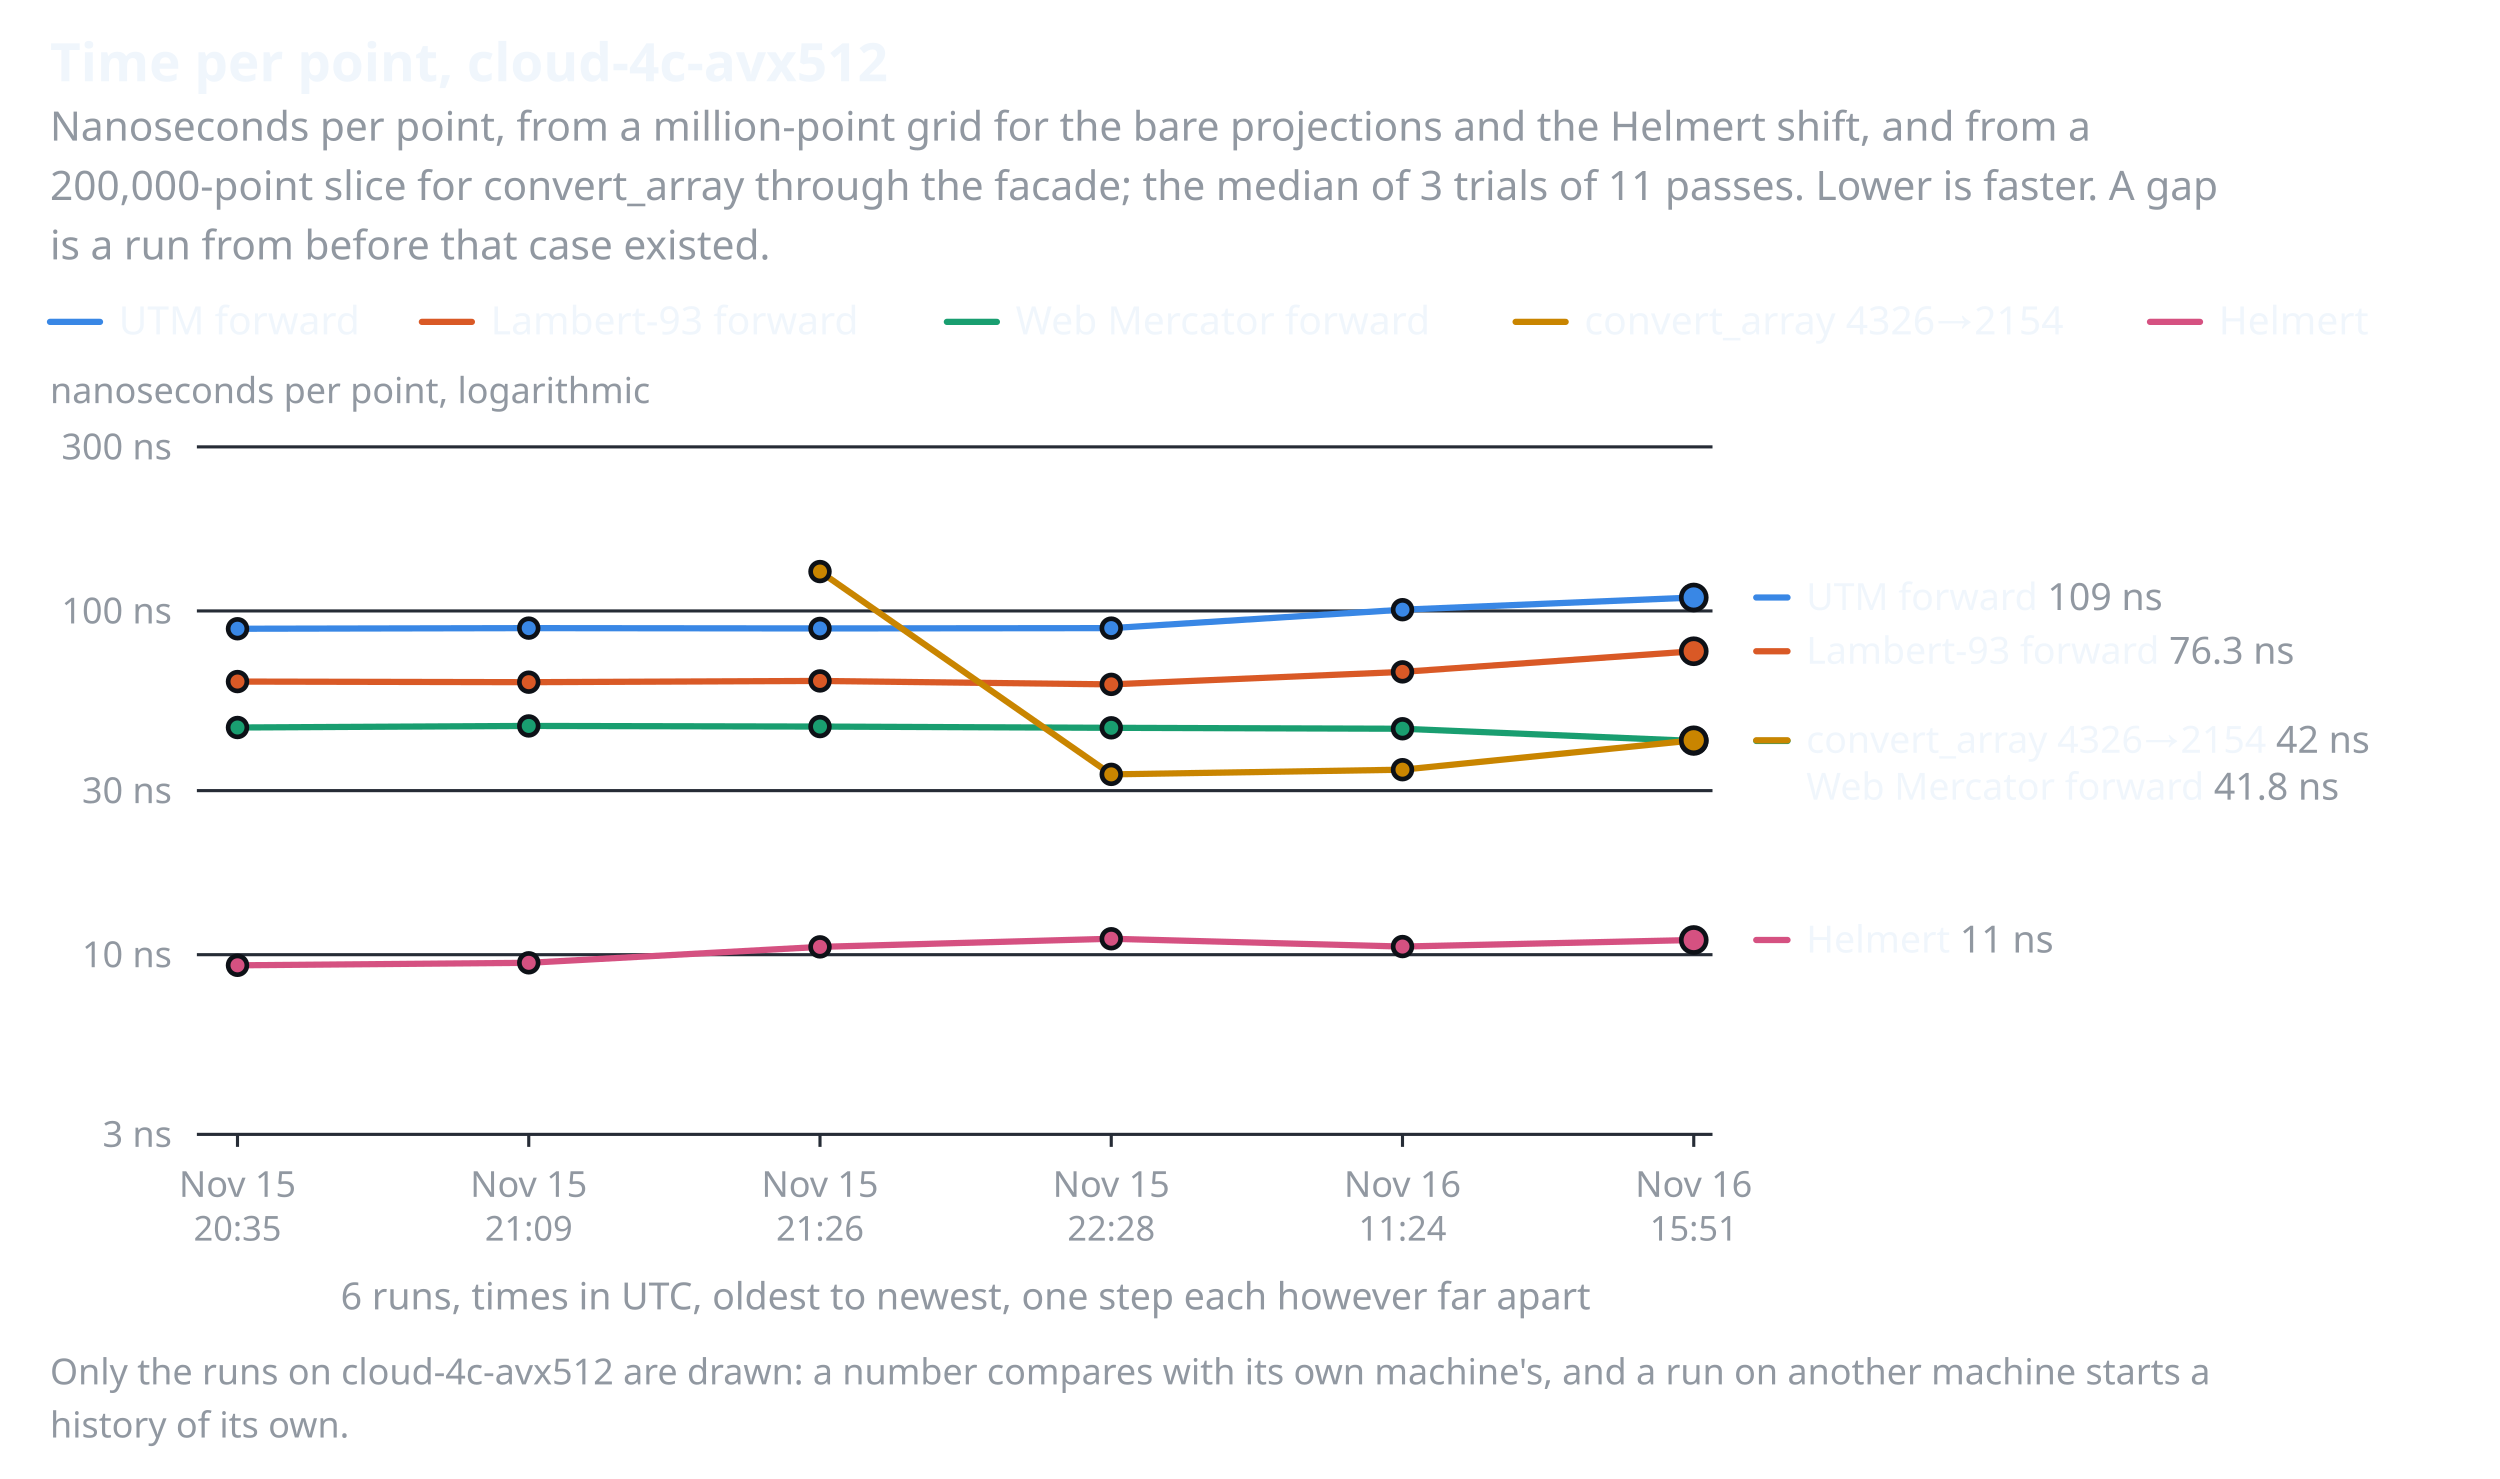
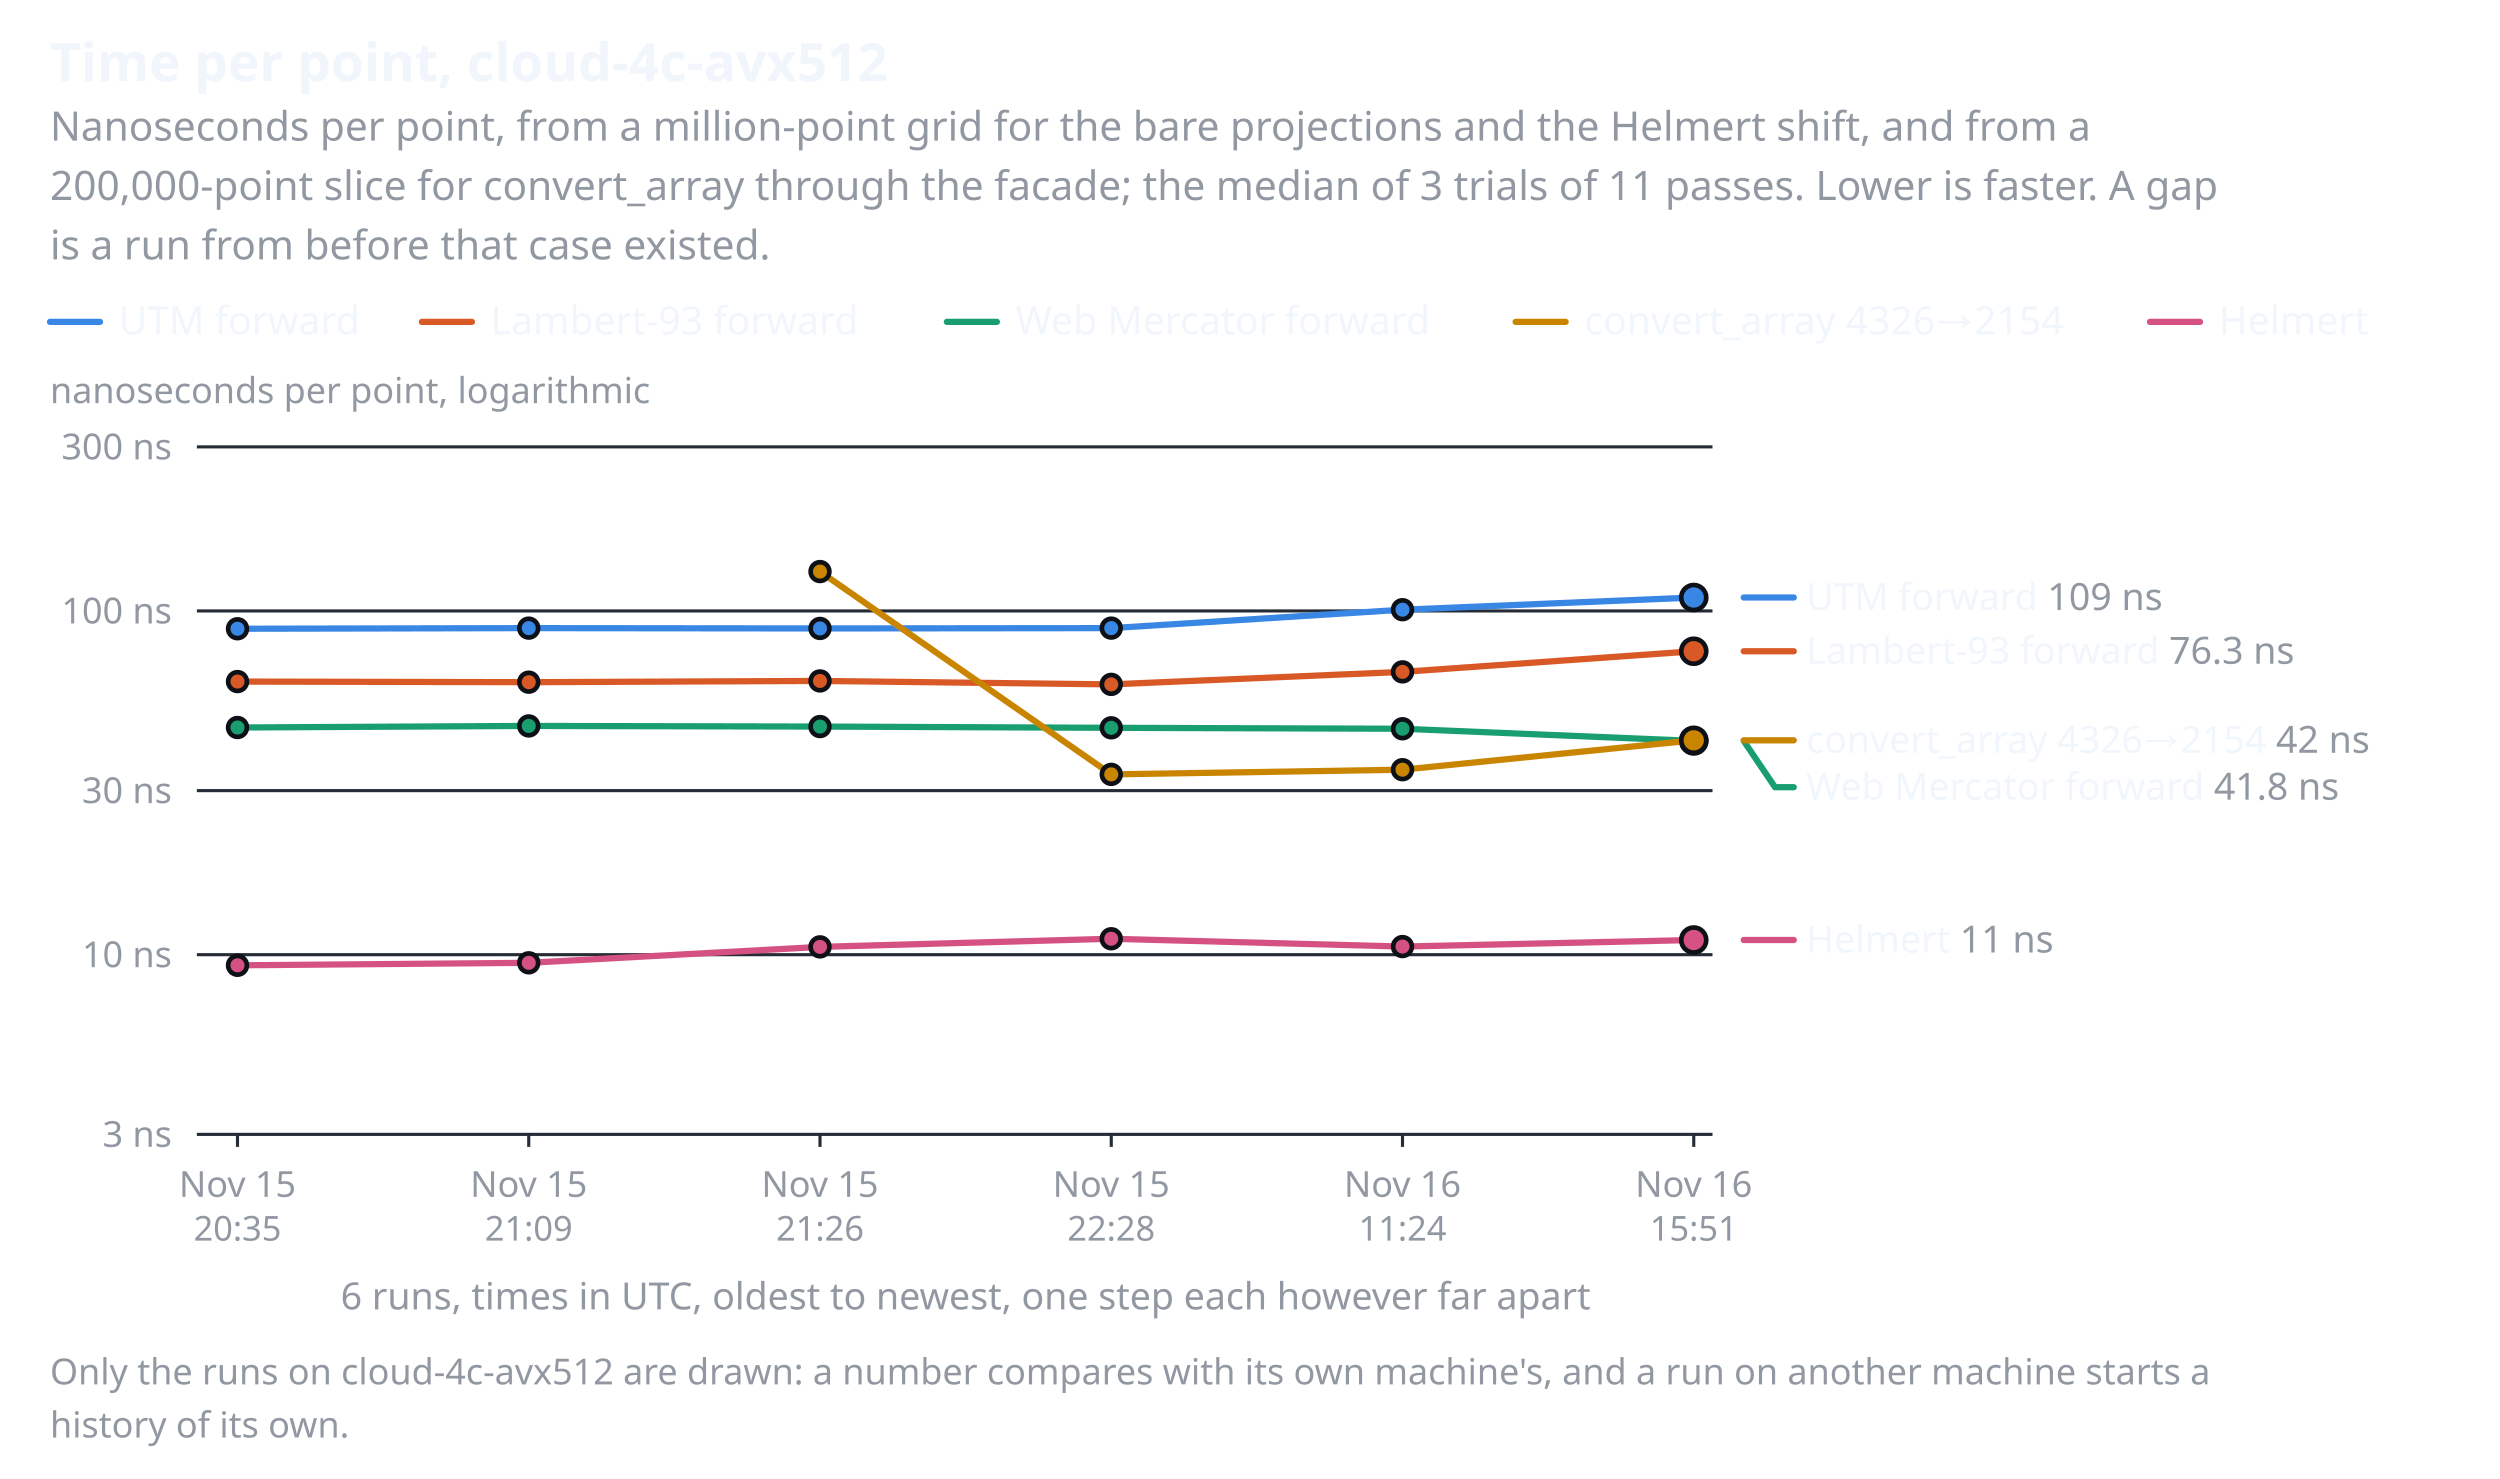
<svg xmlns="http://www.w3.org/2000/svg" width="800" height="473" viewBox="0 0 800 473" role="img" aria-label="Time per point, cloud-4c-avx512">
  <style>text{font-family:-apple-system, BlinkMacSystemFont, 'Segoe UI', 'Noto Sans', Helvetica, Arial, sans-serif;fill:#f0f6fc}.d{fill:#9198a1}.b{font-weight:600}.v{font-variant-numeric:tabular-nums}.g{stroke:#262c36}.l{fill:none;stroke-width:2;stroke-linejoin:round;stroke-linecap:round}.m{stroke:#0d1117;stroke-width:1.5}.s0{stroke:#3987e5}.f0{fill:#3987e5}.s1{stroke:#d95926}.f1{fill:#d95926}.s2{stroke:#199e70}.f2{fill:#199e70}.s3{stroke:#c98500}.f3{fill:#c98500}.s4{stroke:#d55181}.f4{fill:#d55181}</style>
  <text x="16" y="26" font-size="17" class="b">Time per point, cloud-4c-avx512</text>
  <text x="16" y="45" font-size="13" class="d">Nanoseconds per point, from a million-point grid for the bare projections and the Helmert shift, and from a</text>
  <text x="16" y="64" font-size="13" class="d">200,000-point slice for convert_array through the facade; the median of 3 trials of 11 passes. Lower is faster. A gap</text>
  <text x="16" y="83" font-size="13" class="d">is a run from before that case existed.</text>
  <path d="M16 103h16" class="l s0" />
  <text x="38" y="107" font-size="12.5">UTM forward</text>
  <path d="M135 103h16" class="l s1" />
  <text x="157" y="107" font-size="12.5">Lambert-93 forward</text>
  <path d="M303 103h16" class="l s2" />
  <text x="325" y="107" font-size="12.5">Web Mercator forward</text>
  <path d="M485 103h16" class="l s3" />
  <text x="507" y="107" font-size="12.5">convert_array 4326→2154</text>
  <path d="M688 103h16" class="l s4" />
  <text x="710" y="107" font-size="12.5">Helmert</text>
  <text x="16" y="129" font-size="11.5" class="d">nanoseconds per point, logarithmic</text>
  <line x1="63" y1="363" x2="548" y2="363" class="g" />
  <line x1="63" y1="305.5" x2="548" y2="305.5" class="g" />
  <line x1="63" y1="253" x2="548" y2="253" class="g" />
  <line x1="63" y1="195.5" x2="548" y2="195.5" class="g" />
  <line x1="63" y1="143" x2="548" y2="143" class="g" />
  <line x1="76" y1="363" x2="76" y2="367" class="g" />
  <line x1="169.2" y1="363" x2="169.2" y2="367" class="g" />
  <line x1="262.4" y1="363" x2="262.4" y2="367" class="g" />
  <line x1="355.6" y1="363" x2="355.6" y2="367" class="g" />
  <line x1="448.8" y1="363" x2="448.8" y2="367" class="g" />
  <line x1="542" y1="363" x2="542" y2="367" class="g" />
  <path d="M76 201.2L169.2 201L262.4 201.1L355.6 201L448.8 195.1L542 191.2" class="l s0" />
  <circle cx="76" cy="201.2" r="3" class="m f0" />
  <circle cx="169.2" cy="201" r="3" class="m f0" />
  <circle cx="262.4" cy="201.1" r="3" class="m f0" />
  <circle cx="355.6" cy="201" r="3" class="m f0" />
  <circle cx="448.8" cy="195.1" r="3" class="m f0" />
  <circle cx="542" cy="191.2" r="4" class="m f0" />
  <path d="M76 218.1L169.2 218.3L262.4 217.9L355.6 219L448.8 215L542 208.4" class="l s1" />
  <circle cx="76" cy="218.1" r="3" class="m f1" />
  <circle cx="169.2" cy="218.3" r="3" class="m f1" />
  <circle cx="262.4" cy="217.9" r="3" class="m f1" />
  <circle cx="355.6" cy="219" r="3" class="m f1" />
  <circle cx="448.8" cy="215" r="3" class="m f1" />
  <circle cx="542" cy="208.4" r="4" class="m f1" />
  <path d="M76 232.8L169.2 232.3L262.4 232.5L355.6 232.9L448.8 233.2L542 237.1" class="l s2" />
  <circle cx="76" cy="232.8" r="3" class="m f2" />
  <circle cx="169.2" cy="232.3" r="3" class="m f2" />
  <circle cx="262.4" cy="232.5" r="3" class="m f2" />
  <circle cx="355.6" cy="232.9" r="3" class="m f2" />
  <circle cx="448.8" cy="233.2" r="3" class="m f2" />
  <circle cx="542" cy="237.1" r="4" class="m f2" />
  <path d="M262.4 182.9L355.6 247.8L448.8 246.3L542 236.9" class="l s3" />
  <circle cx="262.4" cy="182.9" r="3" class="m f3" />
  <circle cx="355.6" cy="247.8" r="3" class="m f3" />
  <circle cx="448.8" cy="246.3" r="3" class="m f3" />
  <circle cx="542" cy="236.9" r="4" class="m f3" />
  <path d="M76 308.9L169.2 308.1L262.4 303L355.6 300.4L448.8 302.9L542 300.8" class="l s4" />
  <circle cx="76" cy="308.9" r="3" class="m f4" />
  <circle cx="169.2" cy="308.1" r="3" class="m f4" />
  <circle cx="262.4" cy="303" r="3" class="m f4" />
  <circle cx="355.6" cy="300.4" r="3" class="m f4" />
  <circle cx="448.8" cy="302.9" r="3" class="m f4" />
  <circle cx="542" cy="300.8" r="4" class="m f4" />
-   <path d="M562 191.2h10" class="l s0" />
+   <path d="M558 191.2L568 191.2h6" class="l s0" />
  <text x="578" y="195.2" font-size="12">UTM forward <tspan class="d v">109 ns</tspan>
  </text>
-   <path d="M562 208.4h10" class="l s1" />
+   <path d="M558 208.4L568 208.4h6" class="l s1" />
  <text x="578" y="212.4" font-size="12">Lambert-93 forward <tspan class="d v">76.3 ns</tspan>
  </text>
-   <path d="M562 237.1h10" class="l s2" />
+   <path d="M558 237.1L568 251.9h6" class="l s2" />
  <text x="578" y="255.9" font-size="12">Web Mercator forward <tspan class="d v">41.8 ns</tspan>
  </text>
-   <path d="M562 236.9h10" class="l s3" />
+   <path d="M558 236.9L568 236.9h6" class="l s3" />
  <text x="578" y="240.9" font-size="12">convert_array 4326→2154 <tspan class="d v">42 ns</tspan>
  </text>
-   <path d="M562 300.8h10" class="l s4" />
+   <path d="M558 300.8L568 300.8h6" class="l s4" />
  <text x="578" y="304.8" font-size="12">Helmert <tspan class="d v">11 ns</tspan>
  </text>
  <text x="55" y="367" font-size="11.5" text-anchor="end" class="d v">3 ns</text>
  <text x="55" y="309.5" font-size="11.5" text-anchor="end" class="d v">10 ns</text>
  <text x="55" y="257" font-size="11.5" text-anchor="end" class="d v">30 ns</text>
  <text x="55" y="199.5" font-size="11.5" text-anchor="end" class="d v">100 ns</text>
  <text x="55" y="147" font-size="11.5" text-anchor="end" class="d v">300 ns</text>
  <text x="76" y="383" font-size="11.5" text-anchor="middle" class="d v">Nov 15</text>
  <text x="76" y="397" font-size="11" text-anchor="middle" class="d v">20:35</text>
  <text x="169.2" y="383" font-size="11.5" text-anchor="middle" class="d v">Nov 15</text>
  <text x="169.2" y="397" font-size="11" text-anchor="middle" class="d v">21:09</text>
  <text x="262.4" y="383" font-size="11.5" text-anchor="middle" class="d v">Nov 15</text>
  <text x="262.4" y="397" font-size="11" text-anchor="middle" class="d v">21:26</text>
  <text x="355.6" y="383" font-size="11.5" text-anchor="middle" class="d v">Nov 15</text>
  <text x="355.6" y="397" font-size="11" text-anchor="middle" class="d v">22:28</text>
  <text x="448.8" y="383" font-size="11.5" text-anchor="middle" class="d v">Nov 16</text>
  <text x="448.8" y="397" font-size="11" text-anchor="middle" class="d v">11:24</text>
  <text x="542" y="383" font-size="11.5" text-anchor="middle" class="d v">Nov 16</text>
  <text x="542" y="397" font-size="11" text-anchor="middle" class="d v">15:51</text>
  <text x="309" y="419" font-size="12" text-anchor="middle" class="d">6 runs, times in UTC, oldest to newest, one step each however far apart</text>
  <text x="16" y="443" font-size="11.5" class="d">Only the runs on cloud-4c-avx512 are drawn: a number compares with its own machine's, and a run on another machine starts a</text>
  <text x="16" y="460" font-size="11.5" class="d">history of its own.</text>
</svg>
